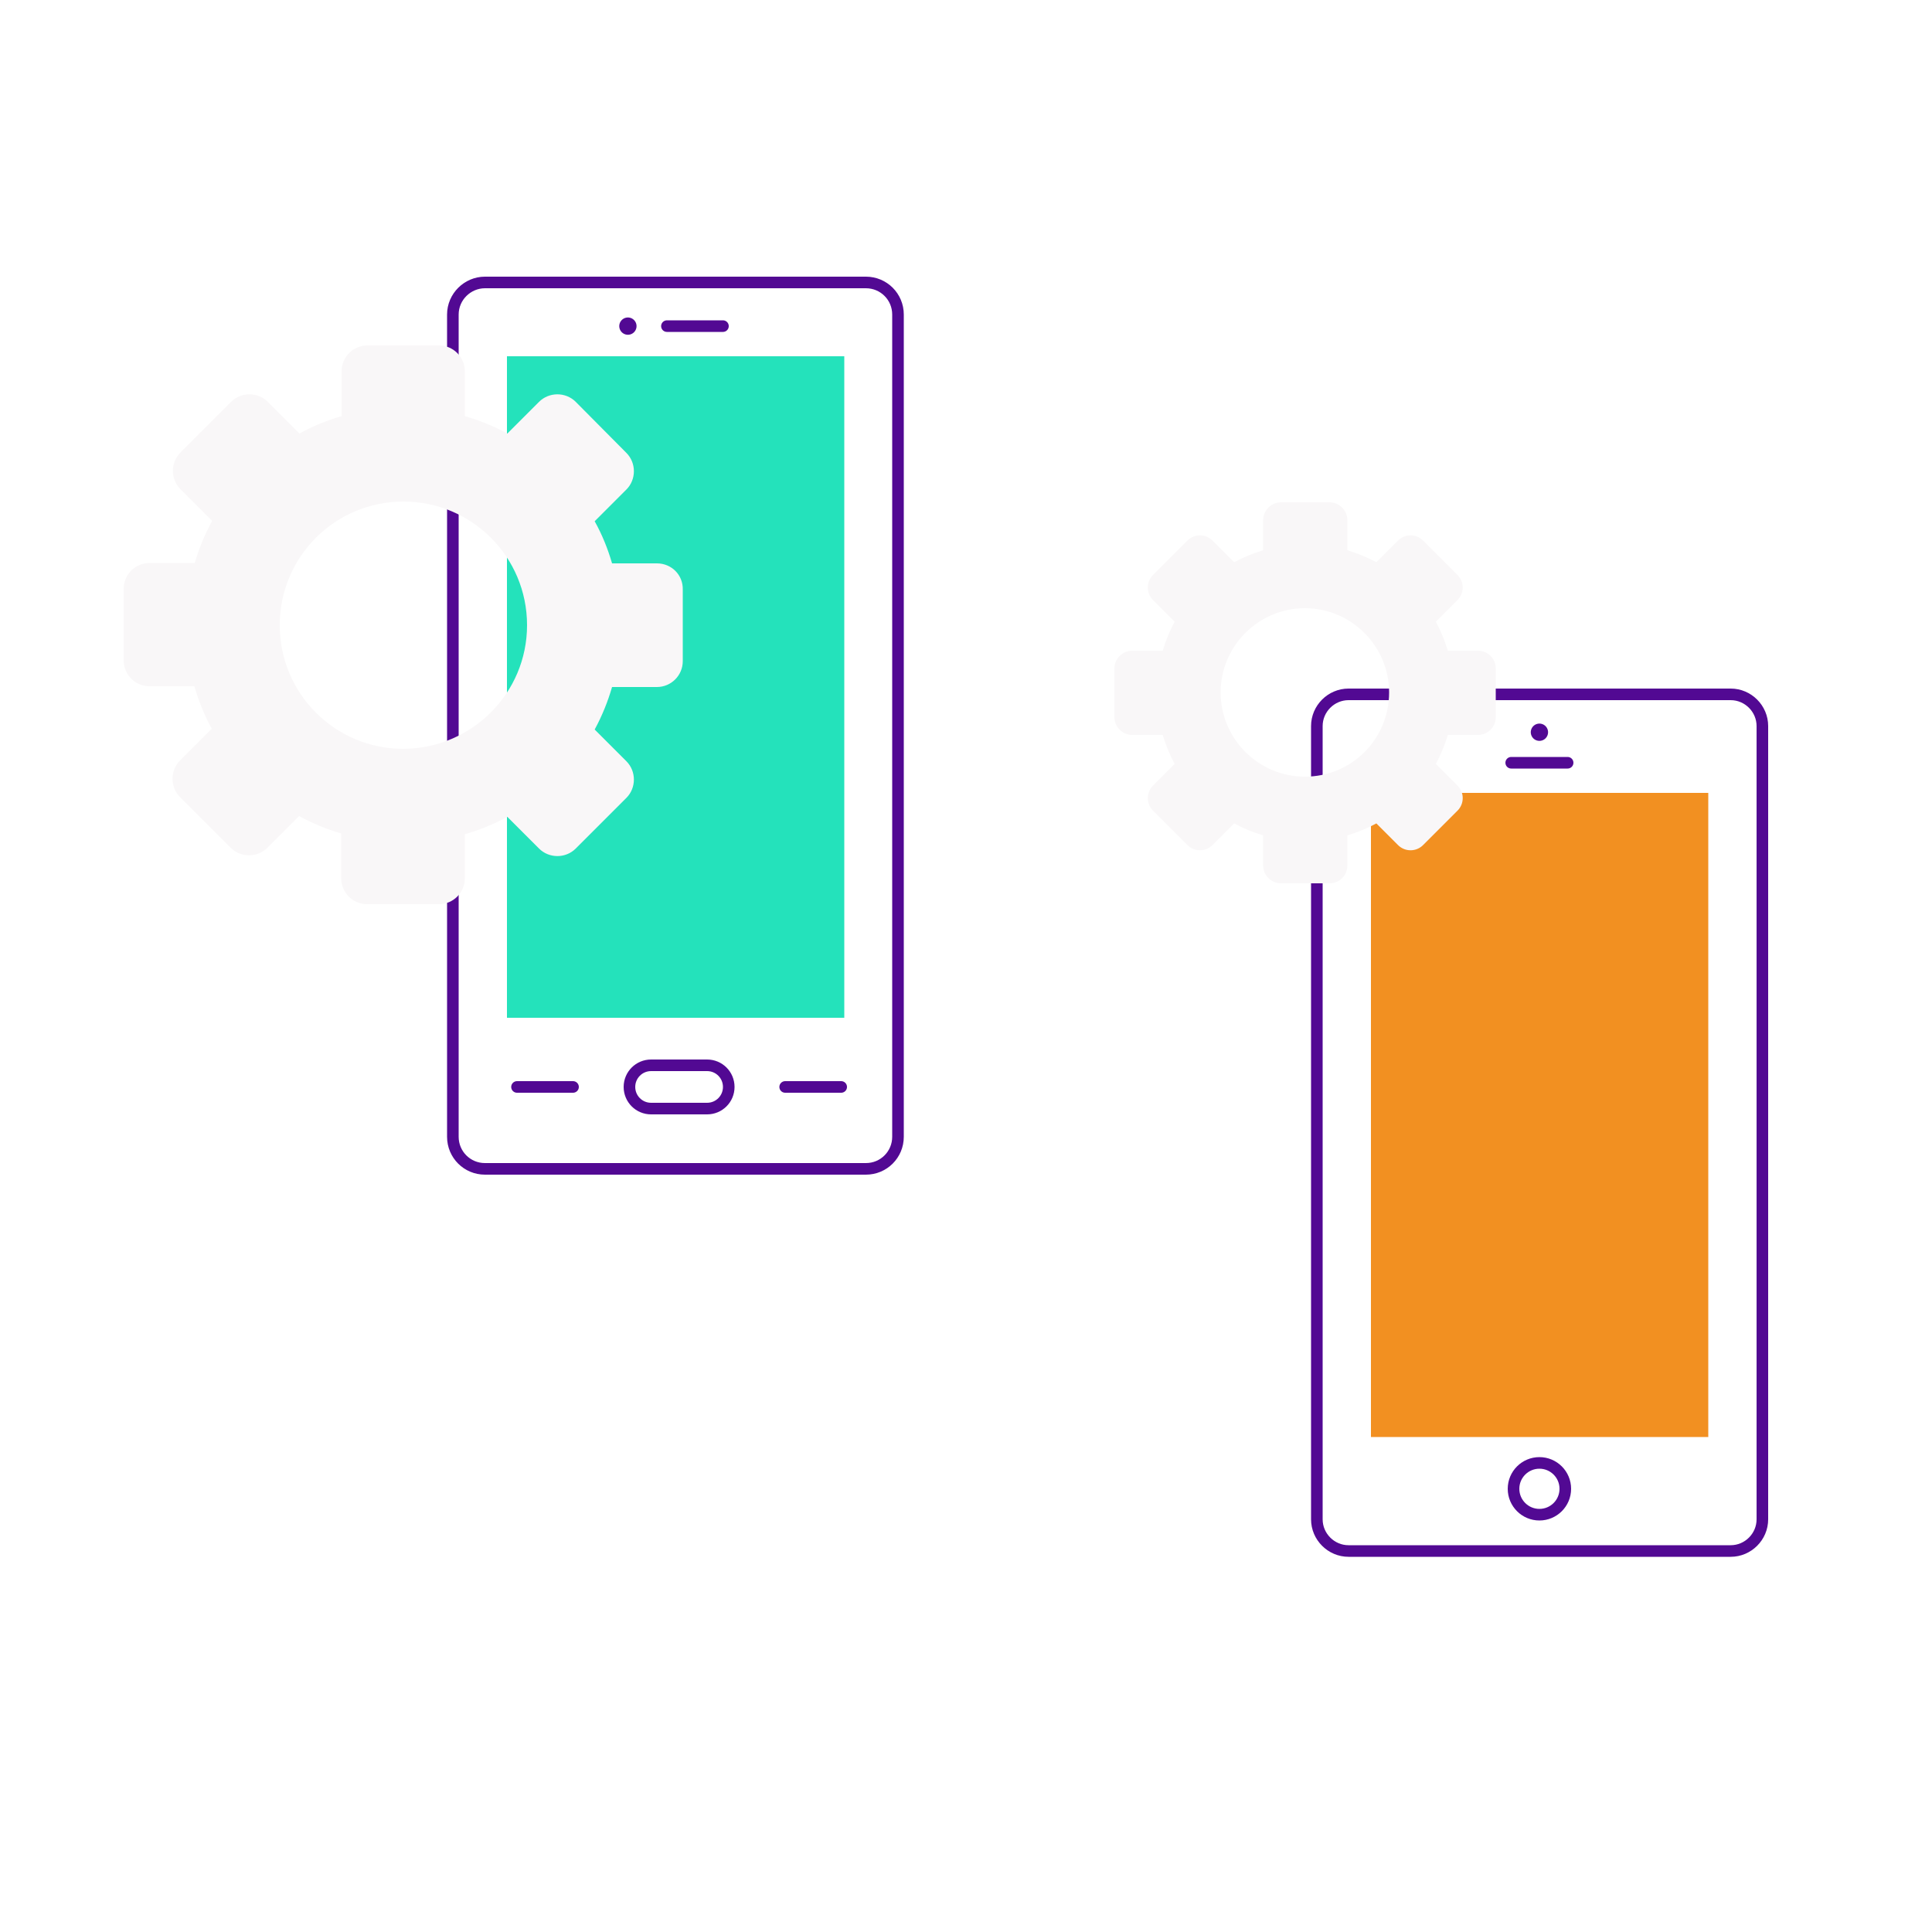
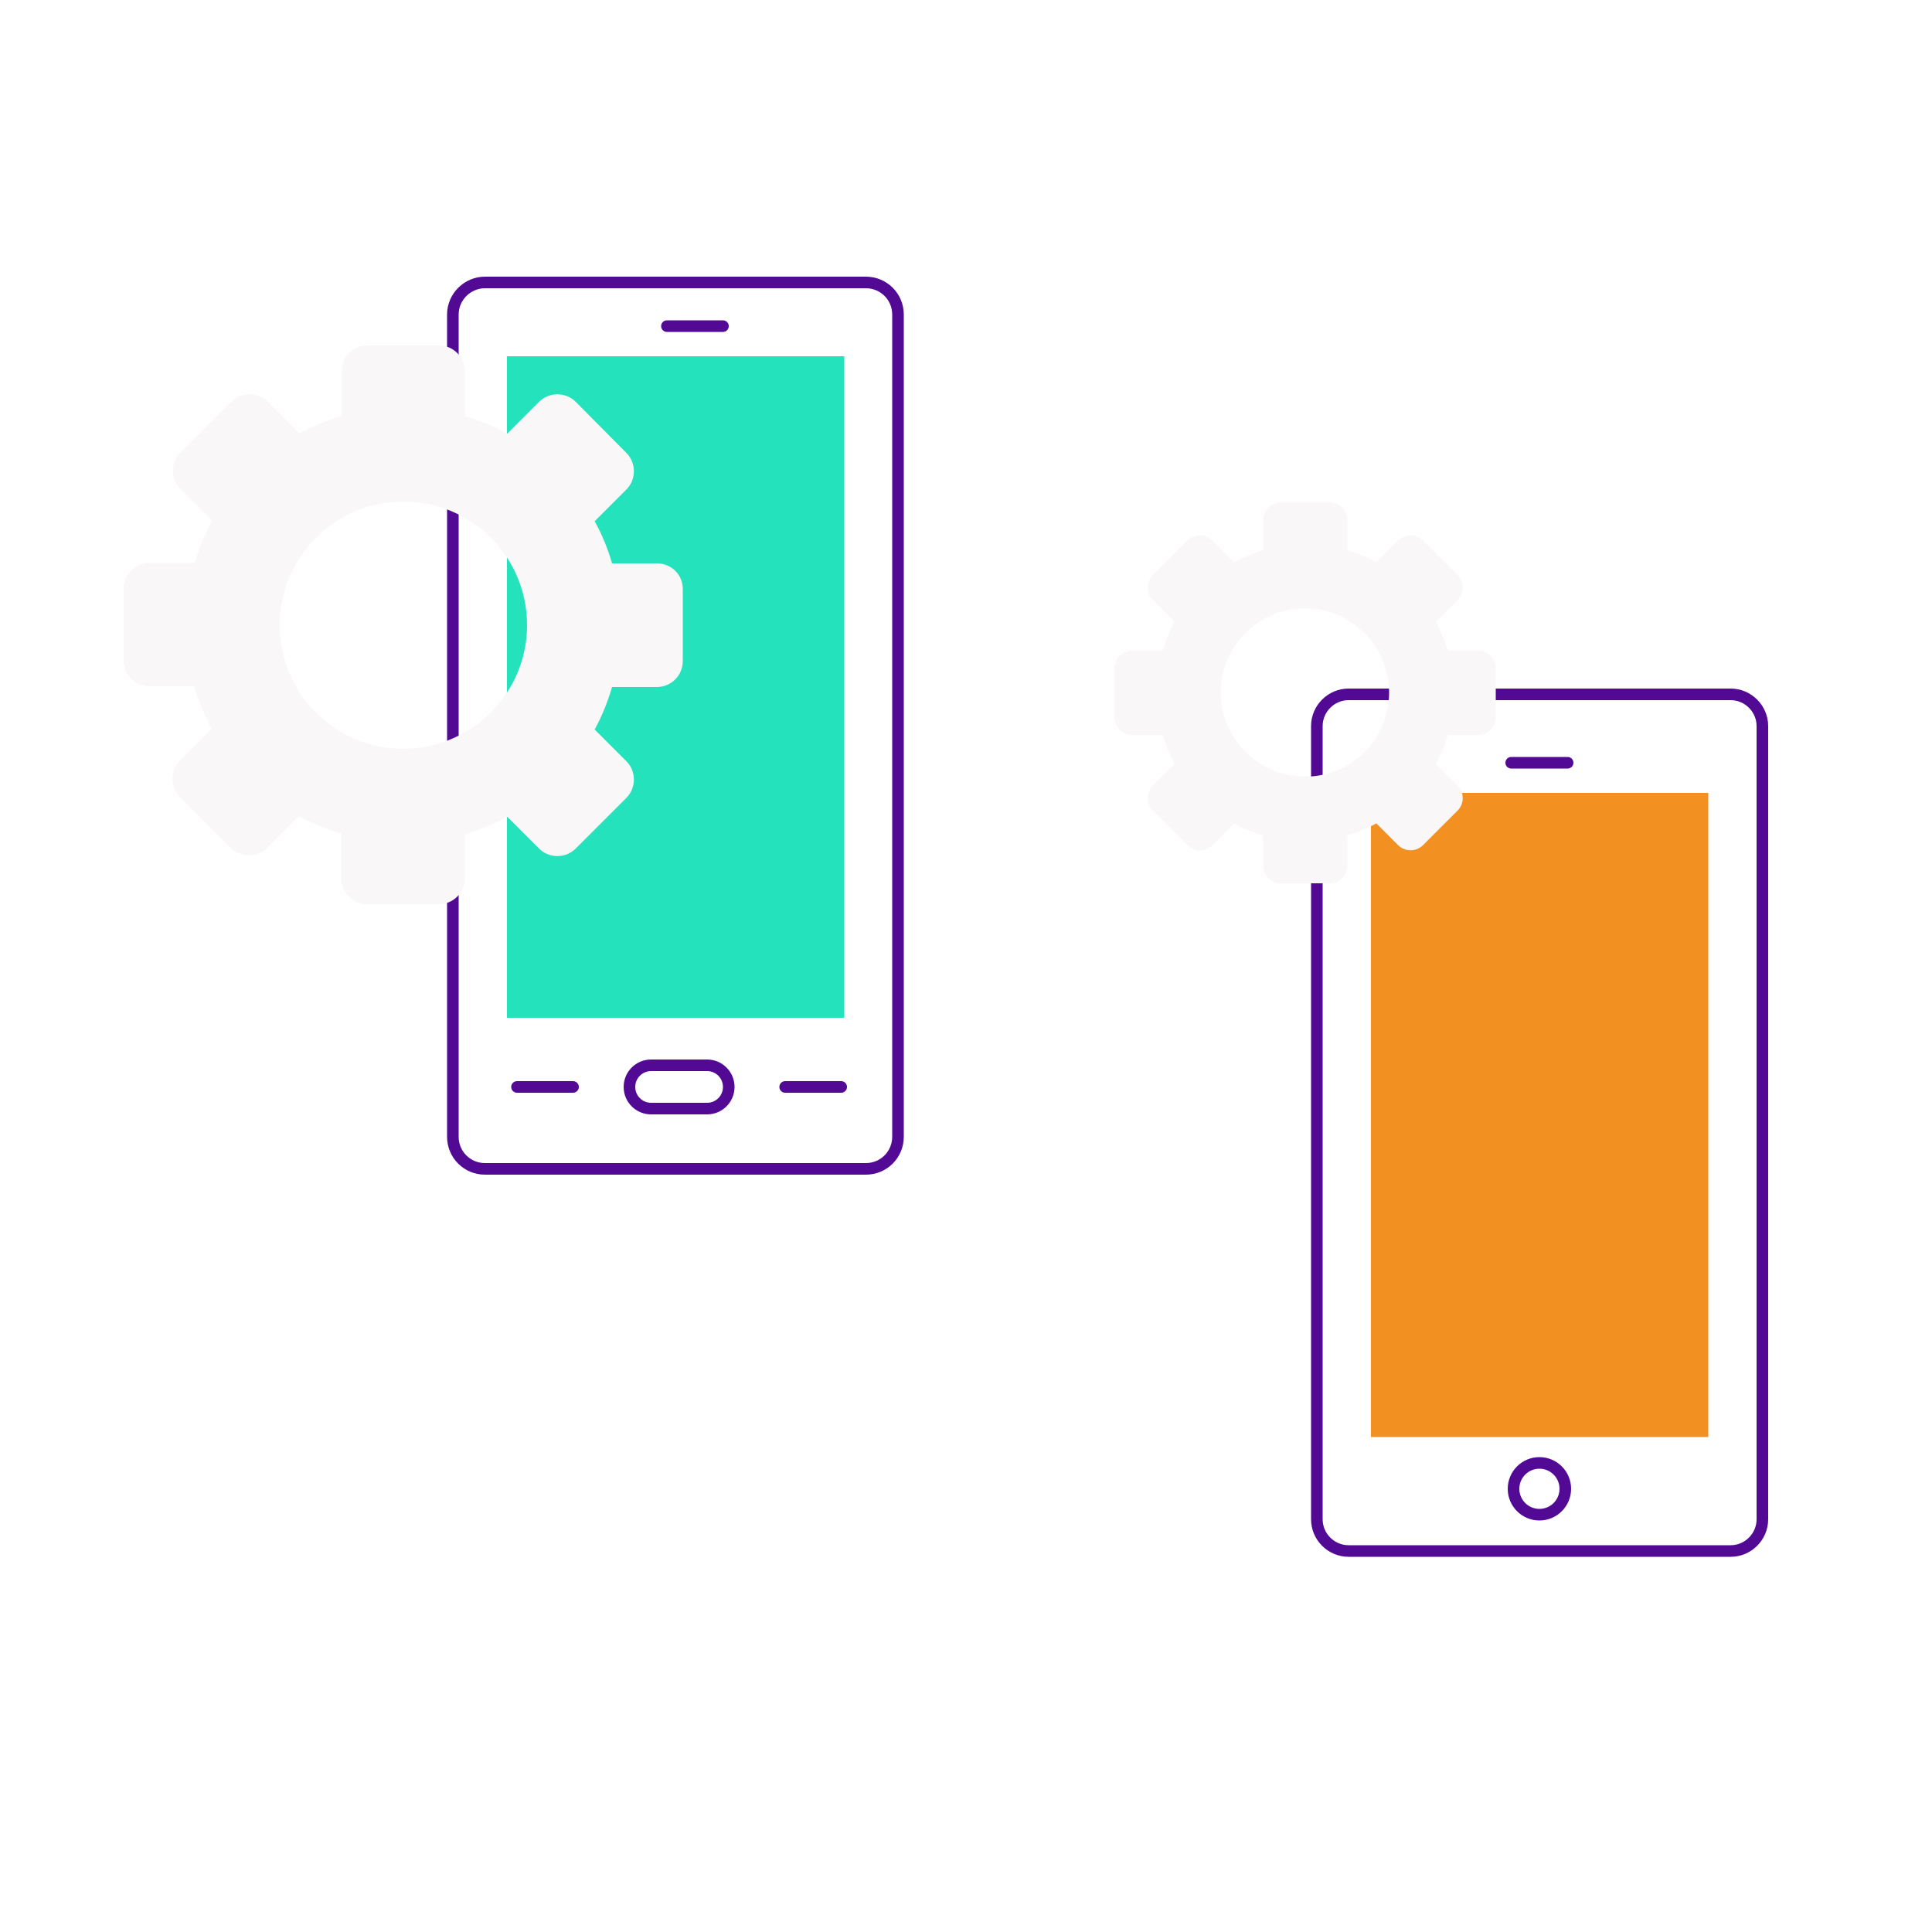
- <svg xmlns="http://www.w3.org/2000/svg" version="1.1" id="Layer_1" x="0px" y="0px" viewBox="0 0 500 500" style="enable-background:new 0 0 500 500;" xml:space="preserve">
-   <style type="text/css">
- 	.st0{fill:none;stroke:#520993;stroke-width:3;stroke-miterlimit:10;}
- 	.st1{fill:#24E2BB;}
- 	.st2{fill:#F29021;}
- 	.st3{fill:#F9F7F8;}
- 	.st4{fill:none;stroke:#520993;stroke-width:3;stroke-linecap:round;stroke-miterlimit:10;}
- 	.st5{fill:none;stroke:#520993;stroke-width:4.475;stroke-linecap:round;stroke-miterlimit:10;}
- </style>
-   <path class="st0" d="M125.5,73.1h98.6c4.6,0,8.3,3.7,8.3,8.3v212.8c0,4.6-3.7,8.3-8.3,8.3h-98.6c-4.6,0-8.3-3.7-8.3-8.3V81.4  C117.2,76.8,121,73.1,125.5,73.1z" />
-   <path class="st0" d="M349,179.7h98.9c4.5,0,8.2,3.7,8.2,8.2v205.3c0,4.5-3.7,8.2-8.2,8.2H349c-4.5,0-8.2-3.7-8.2-8.2V187.9  C340.8,183.4,344.5,179.7,349,179.7z" />
-   <rect x="131.2" y="92.2" class="st1" width="87.3" height="171.2" />
-   <rect x="354.8" y="205.2" class="st2" width="87.3" height="166.7" />
-   <path class="st3" d="M382.5,168.4h-7.8c-0.8-2.6-1.8-5.1-3.1-7.5l5.6-5.6c1.8-1.8,1.8-4.7,0-6.5l0,0l-8.9-8.9  c-1.8-1.8-4.7-1.8-6.5,0l0,0l-5.6,5.6c-2.4-1.3-4.9-2.3-7.5-3.1v-7.8c0-2.5-2.1-4.6-4.6-4.6l0,0h-12.6c-2.5,0-4.6,2.1-4.6,4.6v7.8  c-2.6,0.8-5.1,1.8-7.5,3.1l-5.6-5.6c-1.8-1.8-4.7-1.8-6.5,0l0,0l-8.9,8.9c-1.8,1.8-1.8,4.7,0,6.5l0,0l5.6,5.6  c-1.3,2.4-2.3,4.9-3.1,7.5H293c-2.5,0-4.6,2.1-4.6,4.6v12.6c0,2.5,2.1,4.6,4.6,4.6l0,0h7.9c0.8,2.6,1.8,5.1,3.1,7.5l-5.6,5.6  c-1.8,1.8-1.8,4.7,0,6.5l0,0l8.9,8.9c1.8,1.8,4.7,1.8,6.5,0l0,0l5.6-5.6c2.4,1.3,4.9,2.3,7.5,3.1v7.8c0,2.5,2.1,4.6,4.6,4.6l0,0  h12.6c2.5,0,4.6-2,4.6-4.6l0,0v-7.8c2.6-0.8,5.1-1.8,7.5-3.1l5.6,5.6c1.8,1.8,4.7,1.8,6.5,0l0,0l8.9-8.9c1.8-1.8,1.8-4.7,0-6.5l0,0  l-5.6-5.6c1.3-2.4,2.3-4.9,3.1-7.5h7.8c2.5,0,4.6-2,4.6-4.6l0,0V173C387.1,170.4,385,168.4,382.5,168.4L382.5,168.4z M337.7,201  c-12,0-21.8-9.8-21.8-21.8s9.8-21.8,21.8-21.8s21.8,9.8,21.8,21.8C359.5,191.3,349.8,201,337.7,201L337.7,201z" />
-   <path class="st3" d="M170,145.8h-11.6c-1.1-3.8-2.6-7.5-4.5-10.9l8.2-8.2c2.6-2.6,2.6-6.9,0-9.5l0,0L149,104c-2.6-2.6-6.9-2.6-9.5,0  l0,0l-8.2,8.2c-3.5-1.9-7.2-3.4-11-4.5V96.1c0-3.7-3-6.7-6.7-6.7H95.1c-3.7,0-6.7,3-6.7,6.7v11.6c-3.8,1.1-7.5,2.6-10.9,4.5  l-8.2-8.2c-2.6-2.6-6.9-2.6-9.5,0l0,0l-13.1,13.1c-2.6,2.6-2.6,6.9,0,9.5l0,0l8.2,8.2c-1.9,3.5-3.4,7.1-4.5,10.9H38.7  c-3.7,0-6.7,3-6.7,6.7v18.5c0,3.7,3,6.7,6.7,6.7h11.6c1.1,3.8,2.6,7.5,4.5,11l-8.2,8.2c-2.6,2.6-2.6,6.9,0,9.5l0,0l13.1,13.1  c2.6,2.6,6.9,2.6,9.5,0l0,0l8.2-8.2c3.5,1.9,7.1,3.4,10.9,4.5v11.6c0,3.7,3,6.7,6.7,6.7h18.6c3.7,0,6.7-3,6.7-6.7v-11.4  c3.8-1.1,7.5-2.6,11-4.5l8.2,8.2c2.6,2.6,6.9,2.6,9.5,0l0,0l13.1-13.1c2.6-2.6,2.6-6.9,0-9.5l0,0l-8.2-8.2c1.9-3.5,3.4-7.2,4.5-11  H170c3.7,0,6.7-3,6.7-6.7v-18.5C176.8,148.8,173.8,145.8,170,145.8C170.1,145.8,170,145.8,170,145.8z M104.4,193.8  c-17.7,0-32-14.3-32-32s14.3-32,32-32s32,14.3,32,32l0,0C136.4,179.4,122.1,193.7,104.4,193.8L104.4,193.8z" />
-   <circle class="st0" cx="398.4" cy="385.3" r="6.7" />
-   <path class="st0" d="M168.5,275.7H183c3.1,0,5.6,2.5,5.6,5.6l0,0c0,3.1-2.5,5.6-5.6,5.6h-14.5c-3.1,0-5.6-2.5-5.6-5.6l0,0  C162.9,278.2,165.4,275.7,168.5,275.7z" />
-   <line class="st4" x1="203.2" y1="281.3" x2="217.7" y2="281.3" />
-   <line class="st4" x1="133.8" y1="281.3" x2="148.3" y2="281.3" />
-   <line class="st4" x1="172.6" y1="84.4" x2="187.1" y2="84.4" />
-   <line class="st5" x1="162.5" y1="84.4" x2="162.5" y2="84.4" />
-   <line class="st4" x1="391.1" y1="197.4" x2="405.7" y2="197.4" />
-   <line class="st5" x1="398.4" y1="189.5" x2="398.4" y2="189.5" />
+ <svg xmlns="http://www.w3.org/2000/svg" enable-background="new 0 0 500 500" viewBox="0 0 500 500">
+   <path d="m125.5 73.1h98.6c4.6 0 8.3 3.7 8.3 8.3v212.8c0 4.6-3.7 8.3-8.3 8.3h-98.6c-4.6 0-8.3-3.7-8.3-8.3v-212.8c0-4.6 3.8-8.3 8.3-8.3z" fill="none" stroke="#520993" stroke-miterlimit="10" stroke-width="3" />
+   <path d="m349 179.7h98.9c4.5 0 8.2 3.7 8.2 8.2v205.3c0 4.5-3.7 8.2-8.2 8.2h-98.9c-4.5 0-8.2-3.7-8.2-8.2v-205.3c0-4.5 3.7-8.2 8.2-8.2z" fill="none" stroke="#520993" stroke-miterlimit="10" stroke-width="3" />
+   <path d="m131.2 92.2h87.3v171.2h-87.3z" fill="#24e2bb" />
+   <path d="m354.8 205.2h87.3v166.7h-87.3z" fill="#f29021" />
+   <path d="m382.5 168.4h-7.8c-.8-2.6-1.8-5.1-3.1-7.5l5.6-5.6c1.8-1.8 1.8-4.7 0-6.5l-8.9-8.9c-1.8-1.8-4.7-1.8-6.5 0l-5.6 5.6c-2.4-1.3-4.9-2.3-7.5-3.1v-7.8c0-2.5-2.1-4.6-4.6-4.6h-12.6c-2.5 0-4.6 2.1-4.6 4.6v7.8c-2.6.8-5.1 1.8-7.5 3.1l-5.6-5.6c-1.8-1.8-4.7-1.8-6.5 0l-8.9 8.9c-1.8 1.8-1.8 4.7 0 6.5l5.6 5.6c-1.3 2.4-2.3 4.9-3.1 7.5h-7.9c-2.5 0-4.6 2.1-4.6 4.6v12.6c0 2.5 2.1 4.6 4.6 4.6h7.9c.8 2.6 1.8 5.1 3.1 7.5l-5.6 5.6c-1.8 1.8-1.8 4.7 0 6.5l8.9 8.9c1.8 1.8 4.7 1.8 6.5 0l5.6-5.6c2.4 1.3 4.9 2.3 7.5 3.1v7.8c0 2.5 2.1 4.6 4.6 4.6h12.6c2.5 0 4.6-2 4.6-4.6v-7.8c2.6-.8 5.1-1.8 7.5-3.1l5.6 5.6c1.8 1.8 4.7 1.8 6.5 0l8.9-8.9c1.8-1.8 1.8-4.7 0-6.5l-5.6-5.6c1.3-2.4 2.3-4.9 3.1-7.5h7.8c2.5 0 4.6-2 4.6-4.6v-12.6c-0-2.6-2.1-4.6-4.6-4.6zm-44.8 32.6c-12 0-21.8-9.8-21.8-21.8s9.8-21.8 21.8-21.8 21.8 9.8 21.8 21.8c0 12.1-9.7 21.8-21.8 21.8z" fill="#f9f7f8" />
+   <path d="m170 145.8h-11.6c-1.1-3.8-2.6-7.5-4.5-10.9l8.2-8.2c2.6-2.6 2.6-6.9 0-9.5l-13.1-13.2c-2.6-2.6-6.9-2.6-9.5 0l-8.2 8.2c-3.5-1.9-7.2-3.4-11-4.5v-11.6c0-3.7-3-6.7-6.7-6.7h-18.5c-3.7 0-6.7 3-6.7 6.7v11.6c-3.8 1.1-7.5 2.6-10.9 4.5l-8.2-8.2c-2.6-2.6-6.9-2.6-9.5 0l-13.1 13.1c-2.6 2.6-2.6 6.9 0 9.5l8.2 8.2c-1.9 3.5-3.4 7.1-4.5 10.9h-11.7c-3.7 0-6.7 3-6.7 6.7v18.5c0 3.7 3 6.7 6.7 6.7h11.6c1.1 3.8 2.6 7.5 4.5 11l-8.2 8.2c-2.6 2.6-2.6 6.9 0 9.5l13.1 13.1c2.6 2.6 6.9 2.6 9.5 0l8.2-8.2c3.5 1.9 7.1 3.4 10.9 4.5v11.6c0 3.7 3 6.7 6.7 6.7h18.6c3.7 0 6.7-3 6.7-6.7v-11.4c3.8-1.1 7.5-2.6 11-4.5l8.2 8.2c2.6 2.6 6.9 2.6 9.5 0l13.1-13.1c2.6-2.6 2.6-6.9 0-9.5l-8.2-8.2c1.9-3.5 3.4-7.2 4.5-11h11.6c3.7 0 6.7-3 6.7-6.7v-18.5c.1-3.8-2.9-6.8-6.7-6.8zm-65.6 48c-17.7 0-32-14.3-32-32s14.3-32 32-32 32 14.3 32 32c0 17.6-14.3 31.9-32 32z" fill="#f9f7f8" />
+   <g fill="none" stroke="#520993" stroke-miterlimit="10" stroke-width="3">
+     <circle cx="398.4" cy="385.3" r="6.7" />
+     <path d="m168.5 275.7h14.5c3.1 0 5.6 2.5 5.6 5.6 0 3.1-2.5 5.6-5.6 5.6h-14.5c-3.1 0-5.6-2.5-5.6-5.6 0-3.1 2.5-5.6 5.6-5.6z" />
+     <path d="m203.2 281.3h14.5" stroke-linecap="round" />
+     <path d="m133.8 281.3h14.5" stroke-linecap="round" />
+     <path d="m172.6 84.4h14.5" stroke-linecap="round" />
+     <path d="m391.1 197.4h14.6" stroke-linecap="round" />
+   </g>
</svg>
